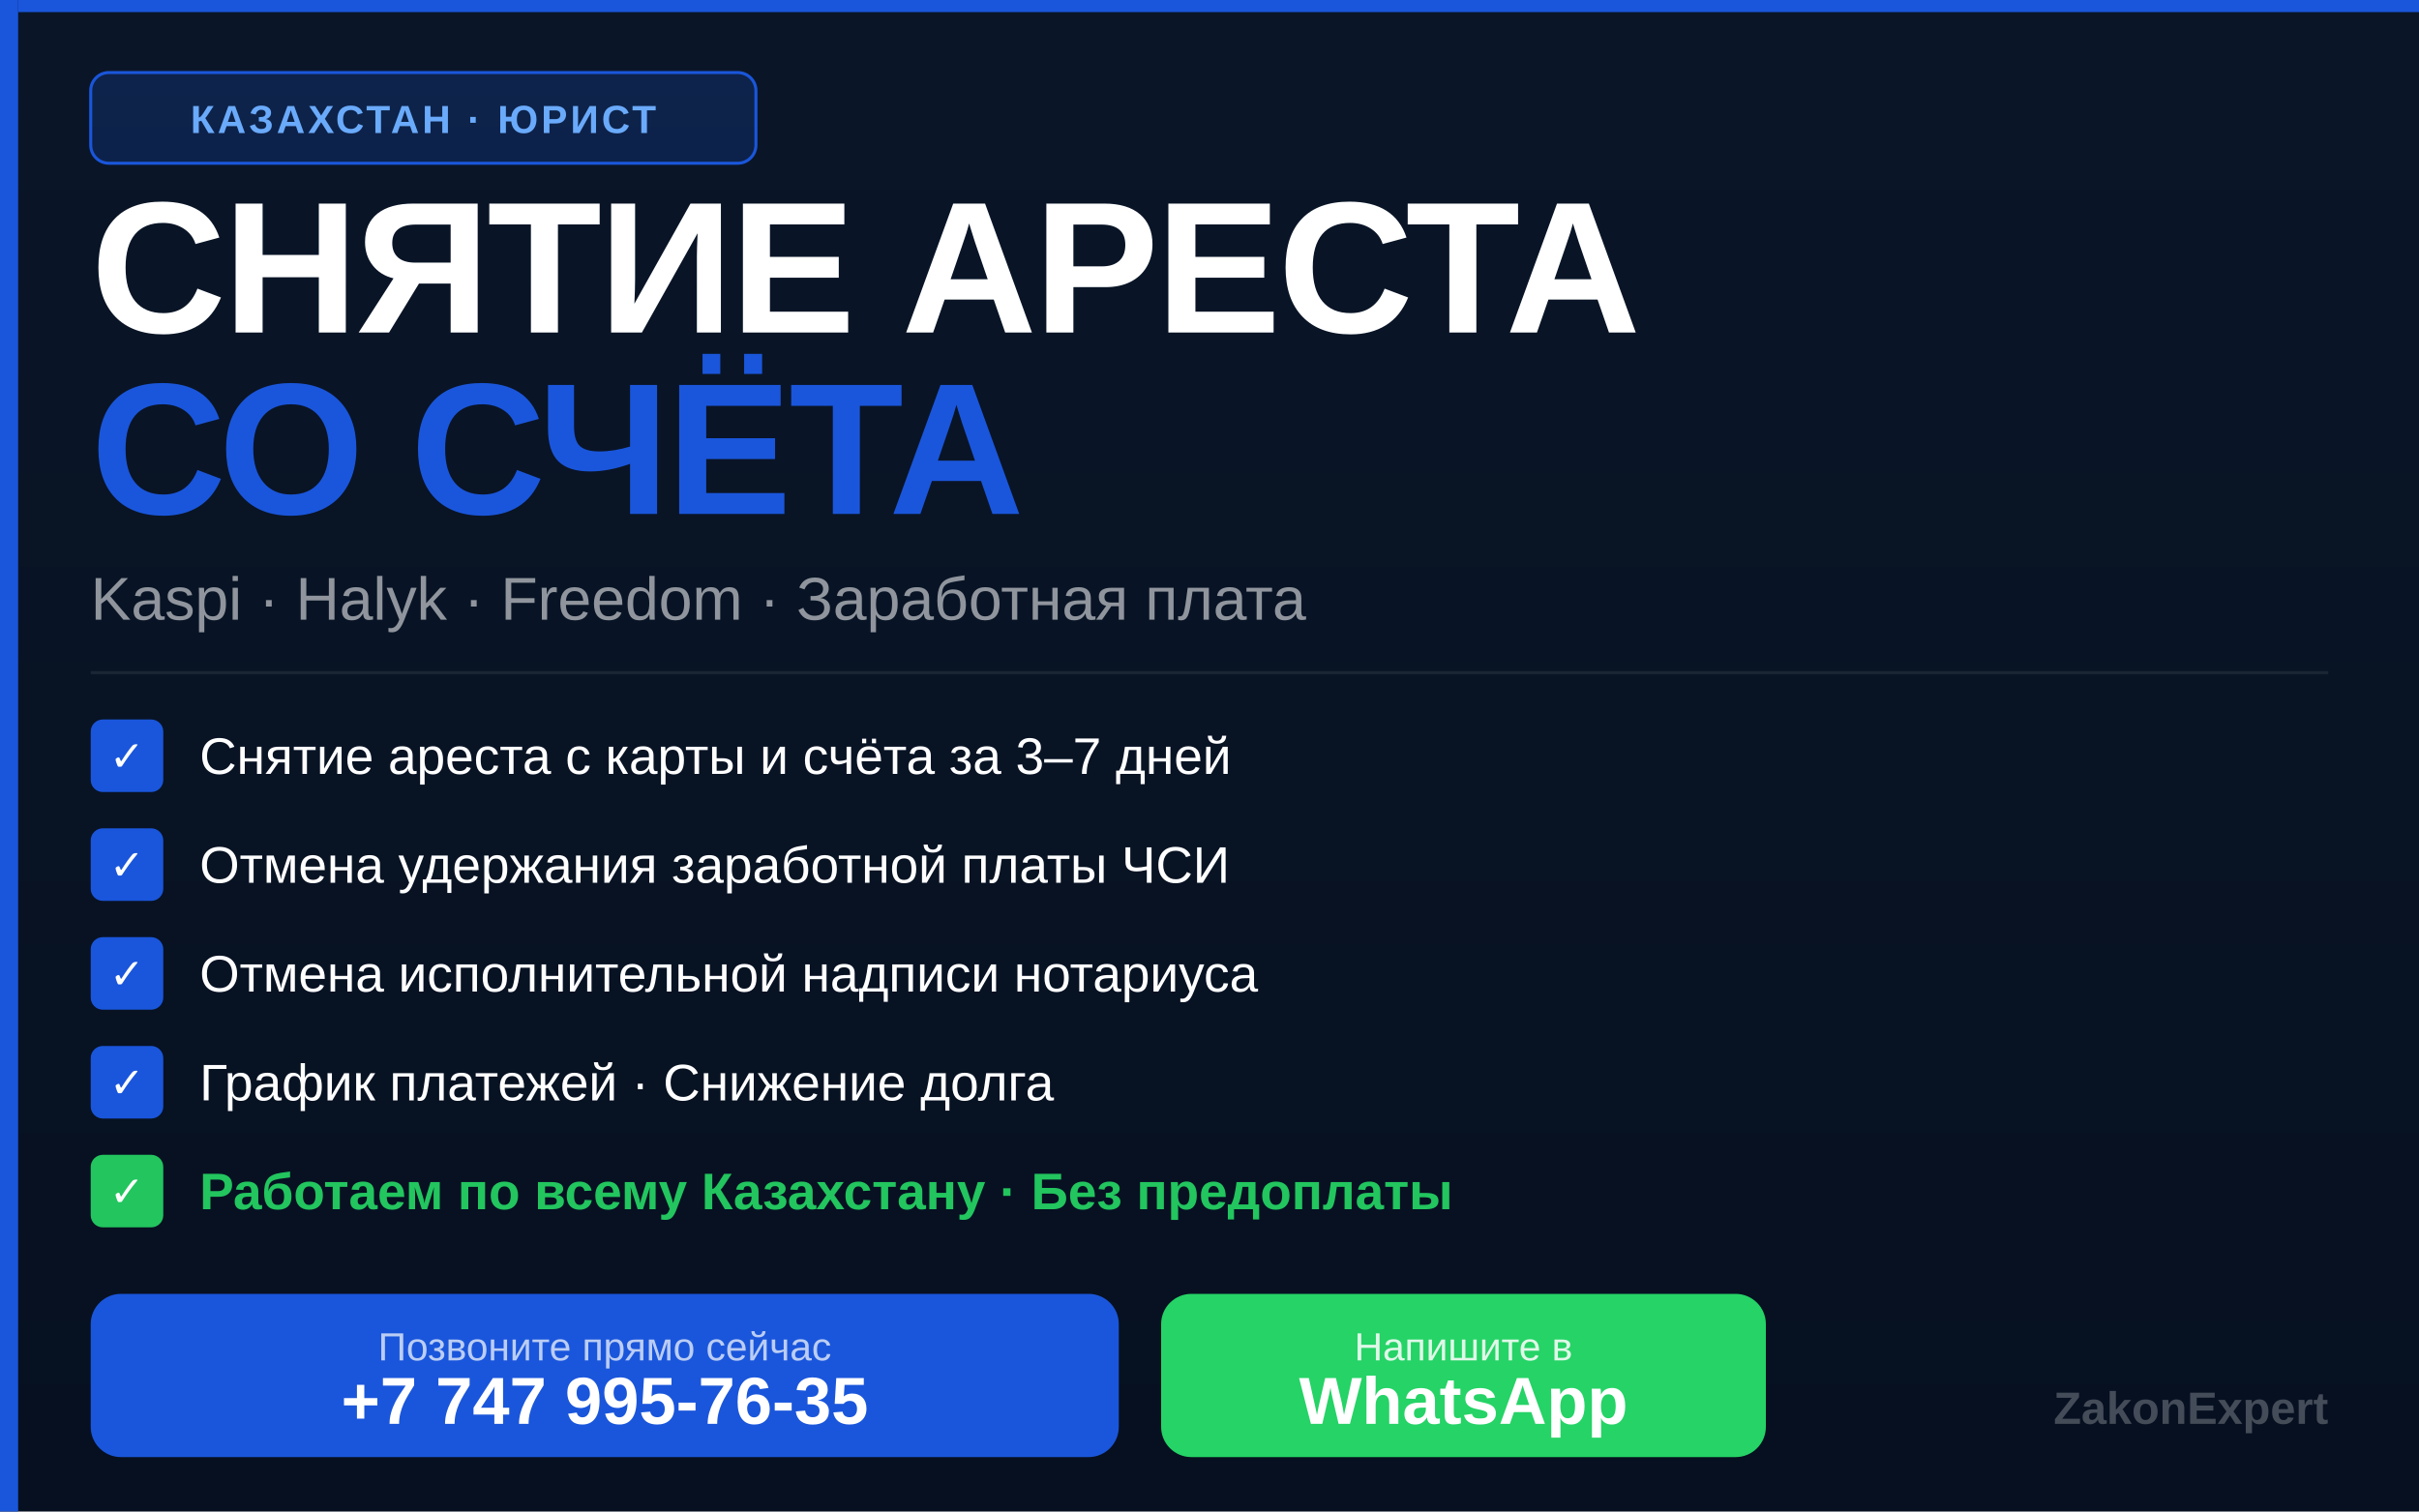
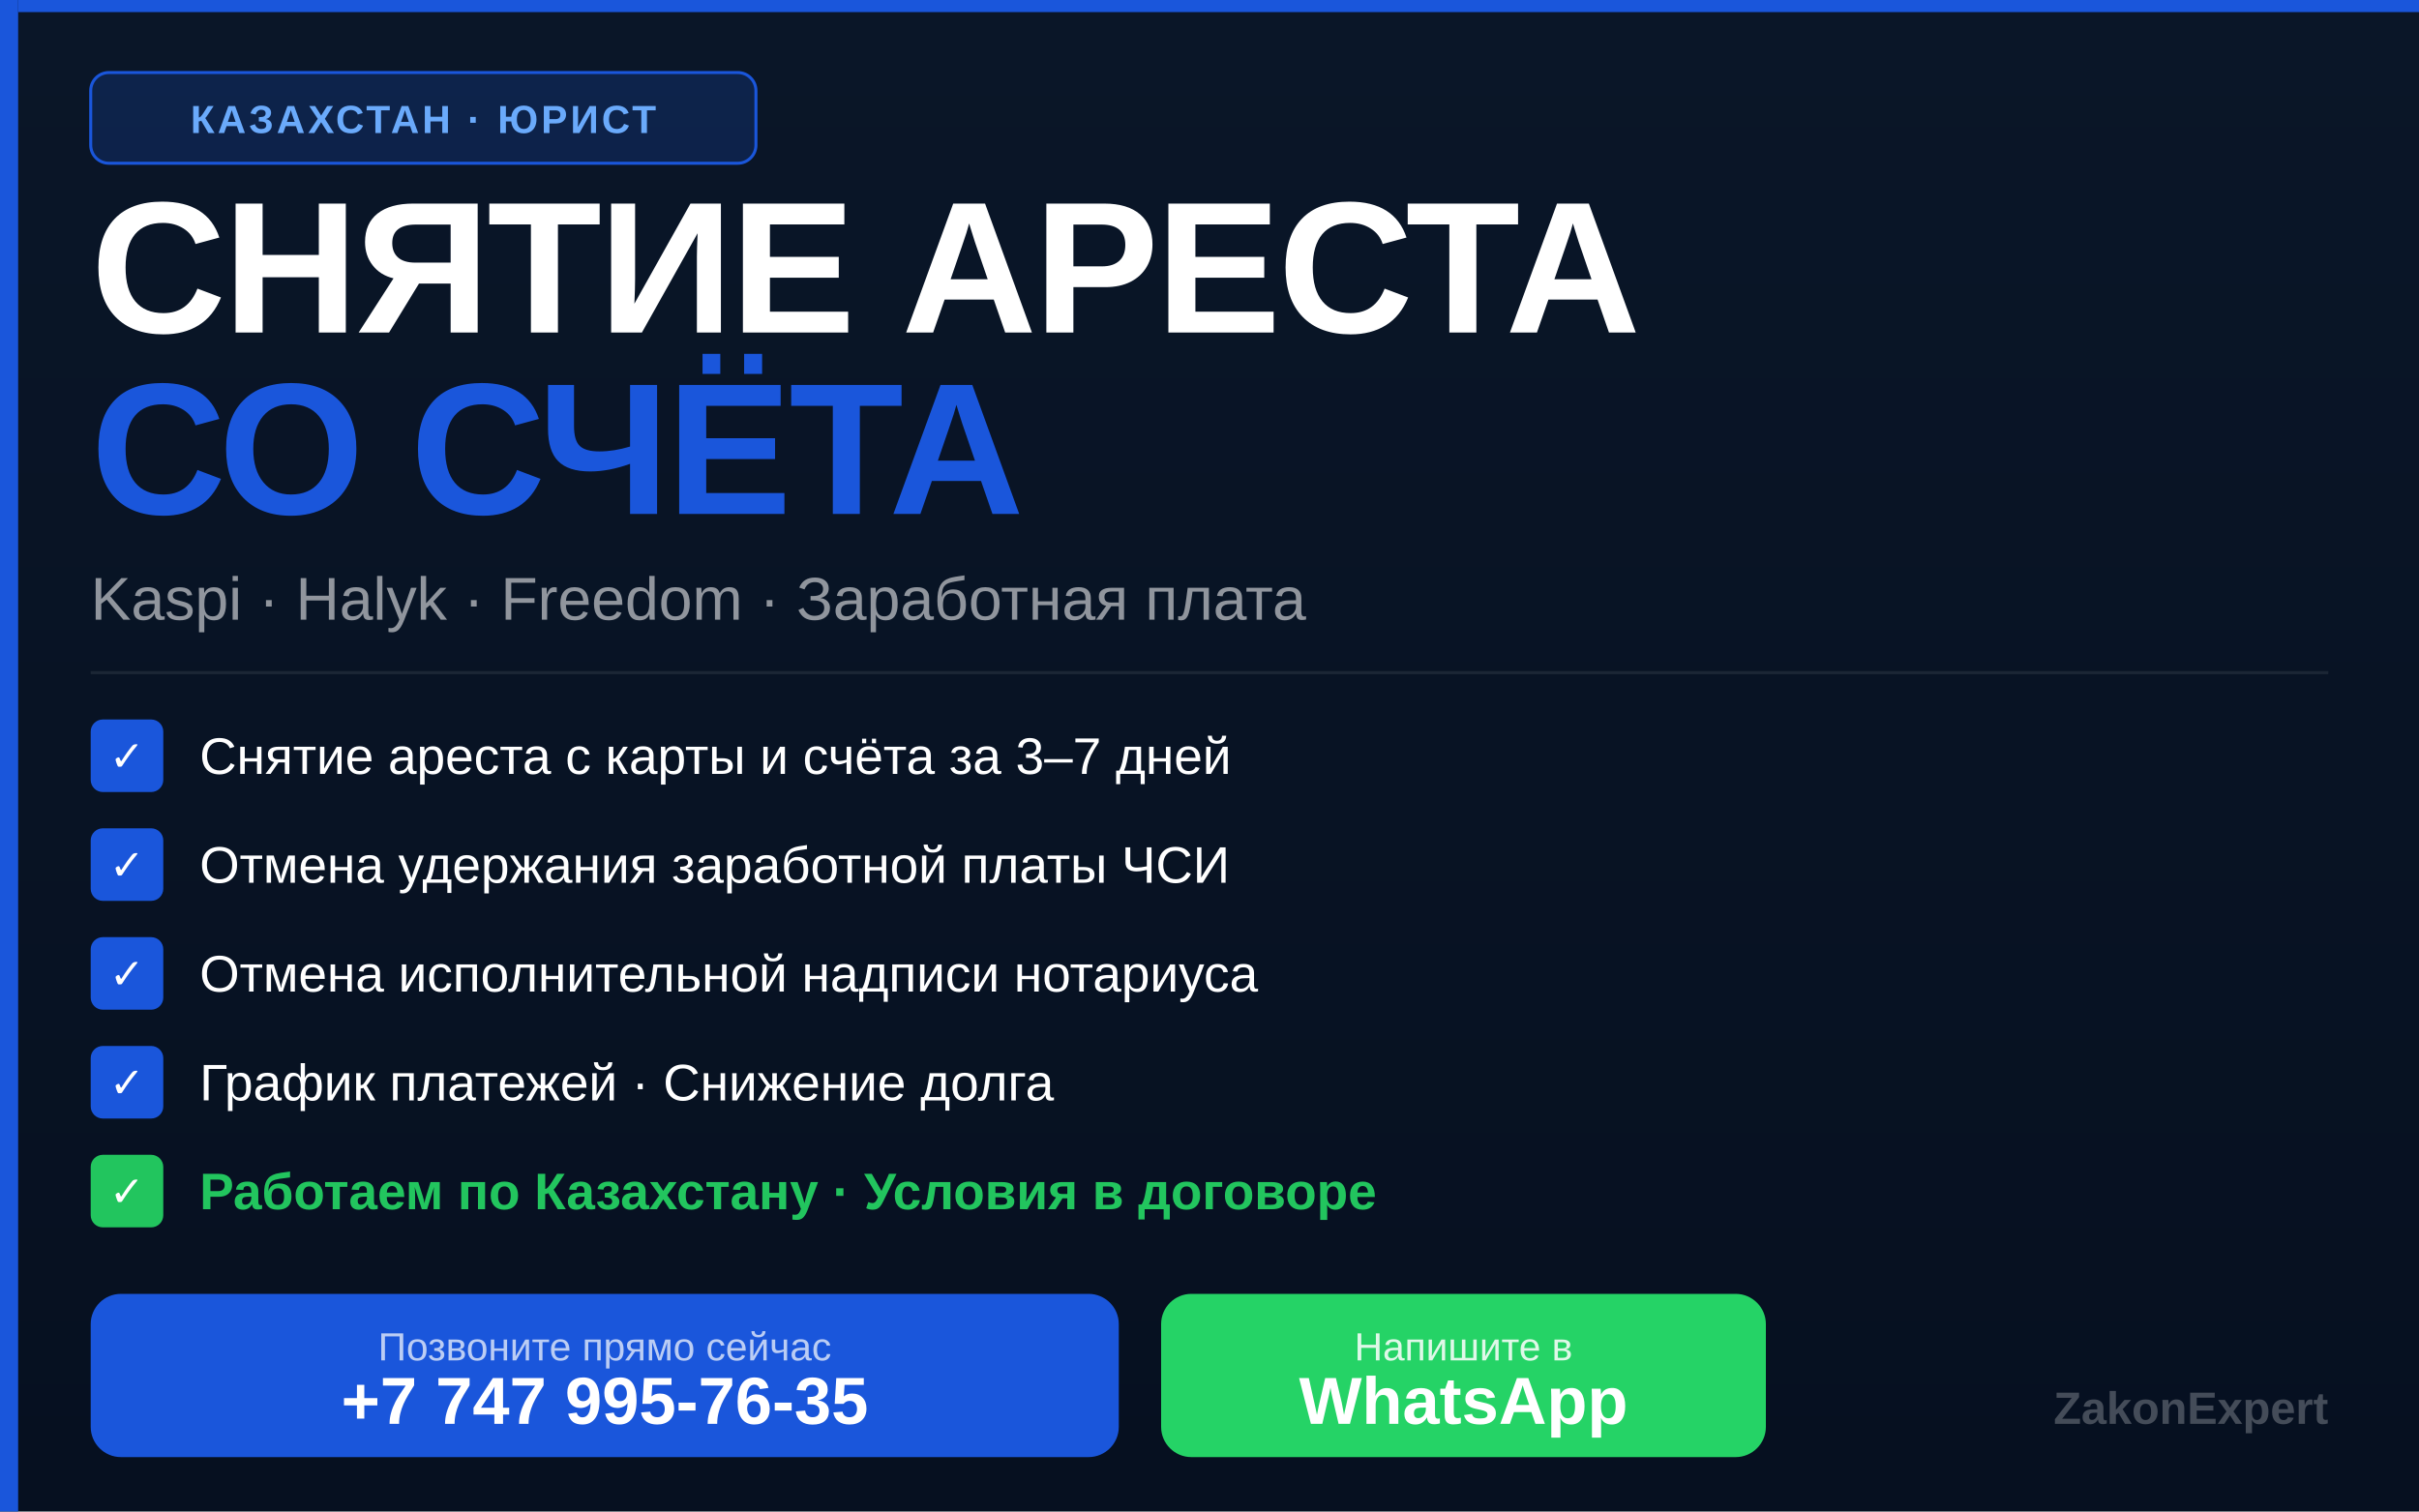
<svg xmlns="http://www.w3.org/2000/svg" viewBox="0 0 800 500" width="800" height="500">
  <defs>
    <linearGradient id="bg1" x1="0" y1="0" x2="0" y2="1">
      <stop offset="0%" stop-color="#0a1628" />
      <stop offset="100%" stop-color="#061020" />
    </linearGradient>
  </defs>
  <rect width="800" height="500" fill="url(#bg1)" />
  <rect width="6" height="500" fill="#1a56db" />
  <rect x="6" y="0" width="794" height="4" fill="#1a56db" />
  <rect x="30" y="24" width="220" height="30" rx="6" fill="rgba(26,86,219,0.2)" stroke="#1a56db" stroke-width="1" />
  <text x="140" y="44" text-anchor="middle" font-family="Arial,sans-serif" font-size="13" font-weight="700" fill="#6aaafb" letter-spacing="1">КАЗАХСТАН · ЮРИСТ</text>
  <text x="30" y="110" font-family="Arial Black,Arial,sans-serif" font-size="62" font-weight="900" fill="#ffffff" letter-spacing="-1">СНЯТИЕ АРЕСТА</text>
  <text x="30" y="170" font-family="Arial Black,Arial,sans-serif" font-size="62" font-weight="900" fill="#1a56db" letter-spacing="-1">СО СЧЁТА</text>
  <text x="30" y="205" font-family="Arial,sans-serif" font-size="20" fill="rgba(255,255,255,0.55)">Kaspi · Halyk · Freedom · Заработная плата</text>
  <rect x="30" y="222" width="740" height="1" fill="rgba(255,255,255,0.08)" />
  <rect x="30" y="238" width="24" height="24" rx="4" fill="#1a56db" />
  <text x="42" y="255" text-anchor="middle" font-family="Arial,sans-serif" font-size="14" font-weight="700" fill="#fff">✓</text>
  <text x="66" y="256" font-family="Arial,sans-serif" font-size="17" fill="#ffffff">Снятие ареста с карты и счёта за 3–7 дней</text>
  <rect x="30" y="274" width="24" height="24" rx="4" fill="#1a56db" />
  <text x="42" y="291" text-anchor="middle" font-family="Arial,sans-serif" font-size="14" font-weight="700" fill="#fff">✓</text>
  <text x="66" y="292" font-family="Arial,sans-serif" font-size="17" fill="#ffffff">Отмена удержания заработной платы ЧСИ</text>
  <rect x="30" y="310" width="24" height="24" rx="4" fill="#1a56db" />
  <text x="42" y="327" text-anchor="middle" font-family="Arial,sans-serif" font-size="14" font-weight="700" fill="#fff">✓</text>
  <text x="66" y="328" font-family="Arial,sans-serif" font-size="17" fill="#ffffff">Отмена исполнительной надписи нотариуса</text>
  <rect x="30" y="346" width="24" height="24" rx="4" fill="#1a56db" />
  <text x="42" y="363" text-anchor="middle" font-family="Arial,sans-serif" font-size="14" font-weight="700" fill="#fff">✓</text>
  <text x="66" y="364" font-family="Arial,sans-serif" font-size="17" fill="#ffffff">График платежей · Снижение долга</text>
  <rect x="30" y="382" width="24" height="24" rx="4" fill="#22c55e" />
  <text x="42" y="399" text-anchor="middle" font-family="Arial,sans-serif" font-size="14" font-weight="700" fill="#fff">✓</text>
-   <text x="66" y="400" font-family="Arial,sans-serif" font-size="17" fill="#22c55e" font-weight="700">Работаем по всему Казахстану · Без предоплаты</text>
+   <text x="66" y="400" font-family="Arial,sans-serif" font-size="17" fill="#22c55e" font-weight="700">Работаем по Казахстану · Условия в договоре</text>
  <rect x="30" y="428" width="340" height="54" rx="10" fill="#1a56db" />
  <text x="200" y="450" text-anchor="middle" font-family="Arial,sans-serif" font-size="13" fill="rgba(255,255,255,0.7)">Позвоните прямо сейчас</text>
  <text x="200" y="471" text-anchor="middle" font-family="Arial Black,Arial,sans-serif" font-size="22" font-weight="900" fill="#ffffff">+7 747 995-76-35</text>
  <rect x="384" y="428" width="200" height="54" rx="10" fill="#25D366" />
  <text x="484" y="450" text-anchor="middle" font-family="Arial,sans-serif" font-size="13" fill="rgba(255,255,255,0.85)">Напишите в</text>
  <text x="484" y="471" text-anchor="middle" font-family="Arial Black,Arial,sans-serif" font-size="22" font-weight="900" fill="#ffffff">WhatsApp</text>
  <text x="770" y="471" text-anchor="end" font-family="Arial,sans-serif" font-size="15" font-weight="700" fill="rgba(255,255,255,0.25)">ZakonExpert</text>
</svg>
